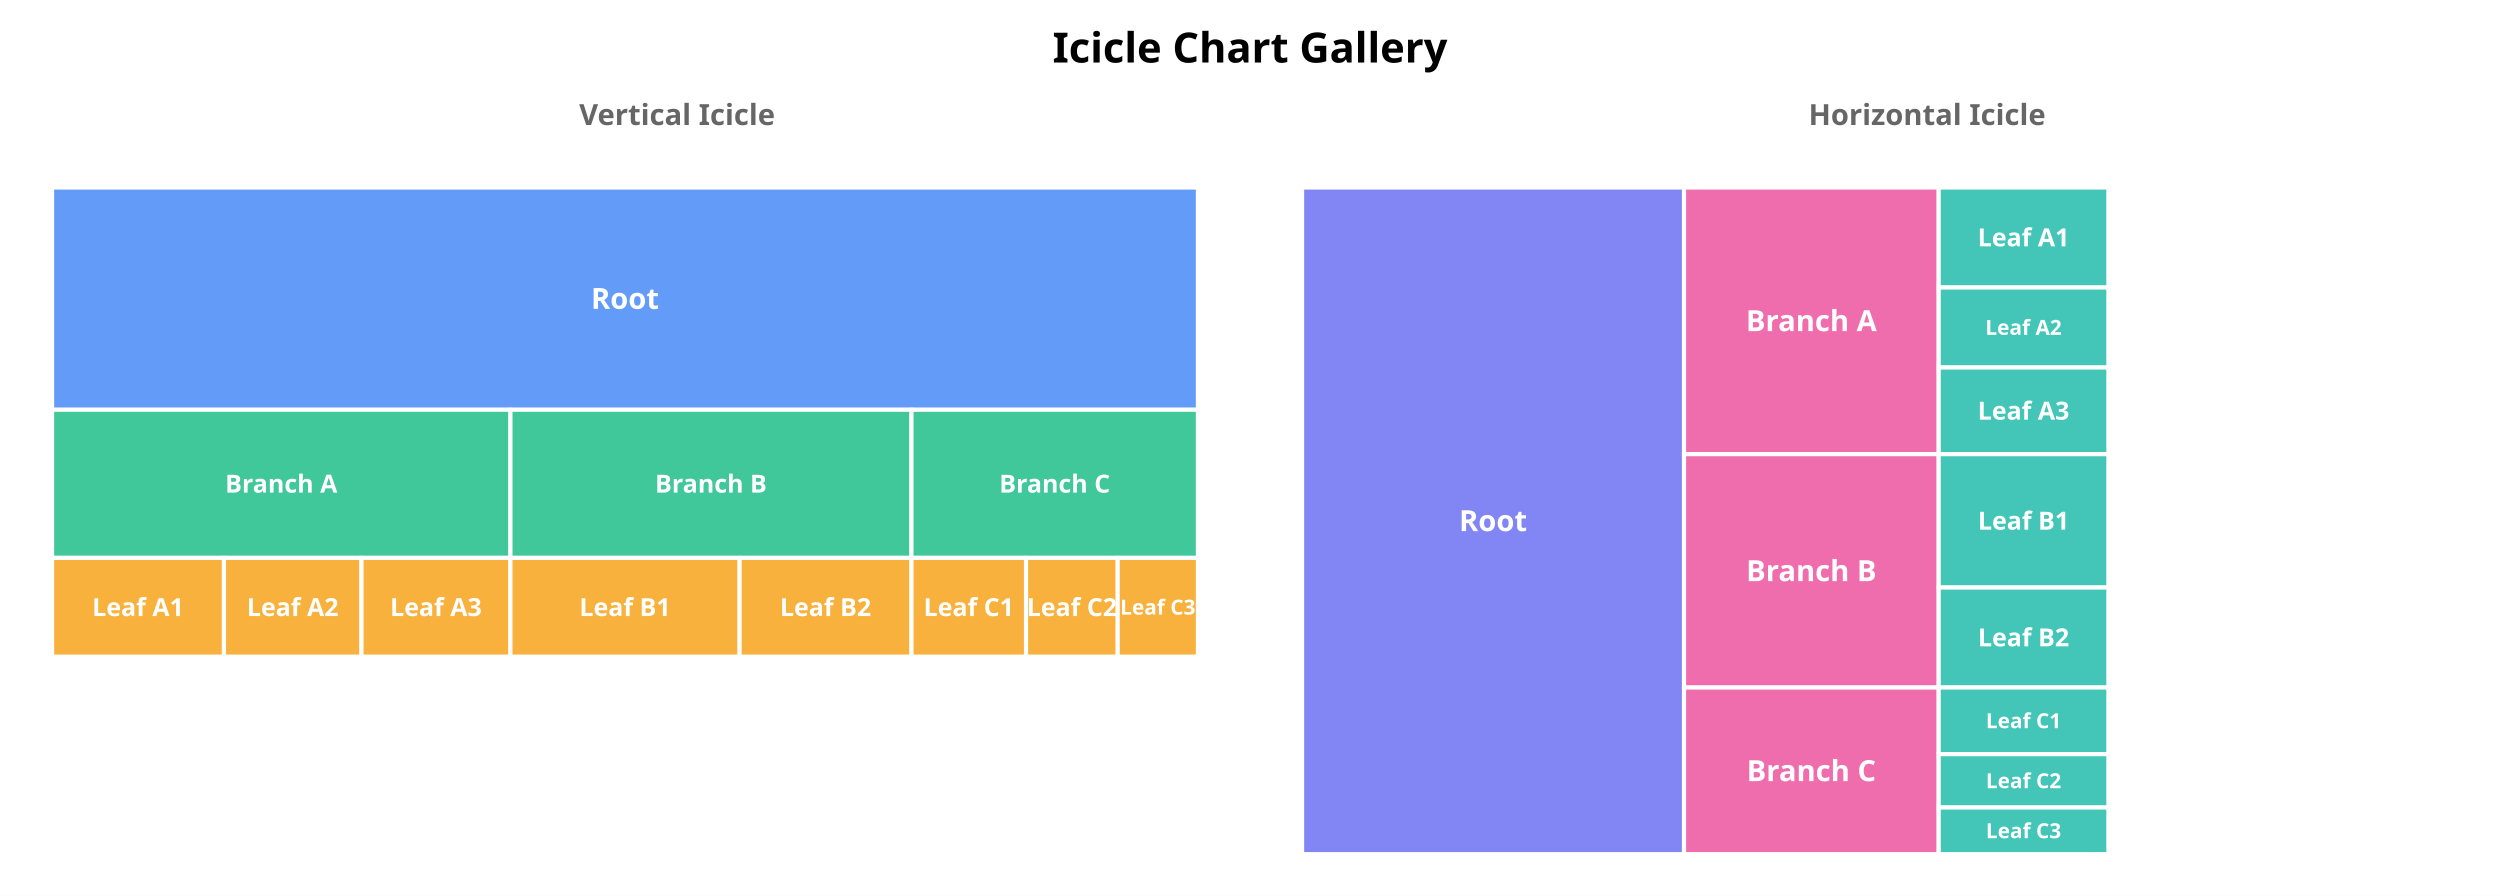
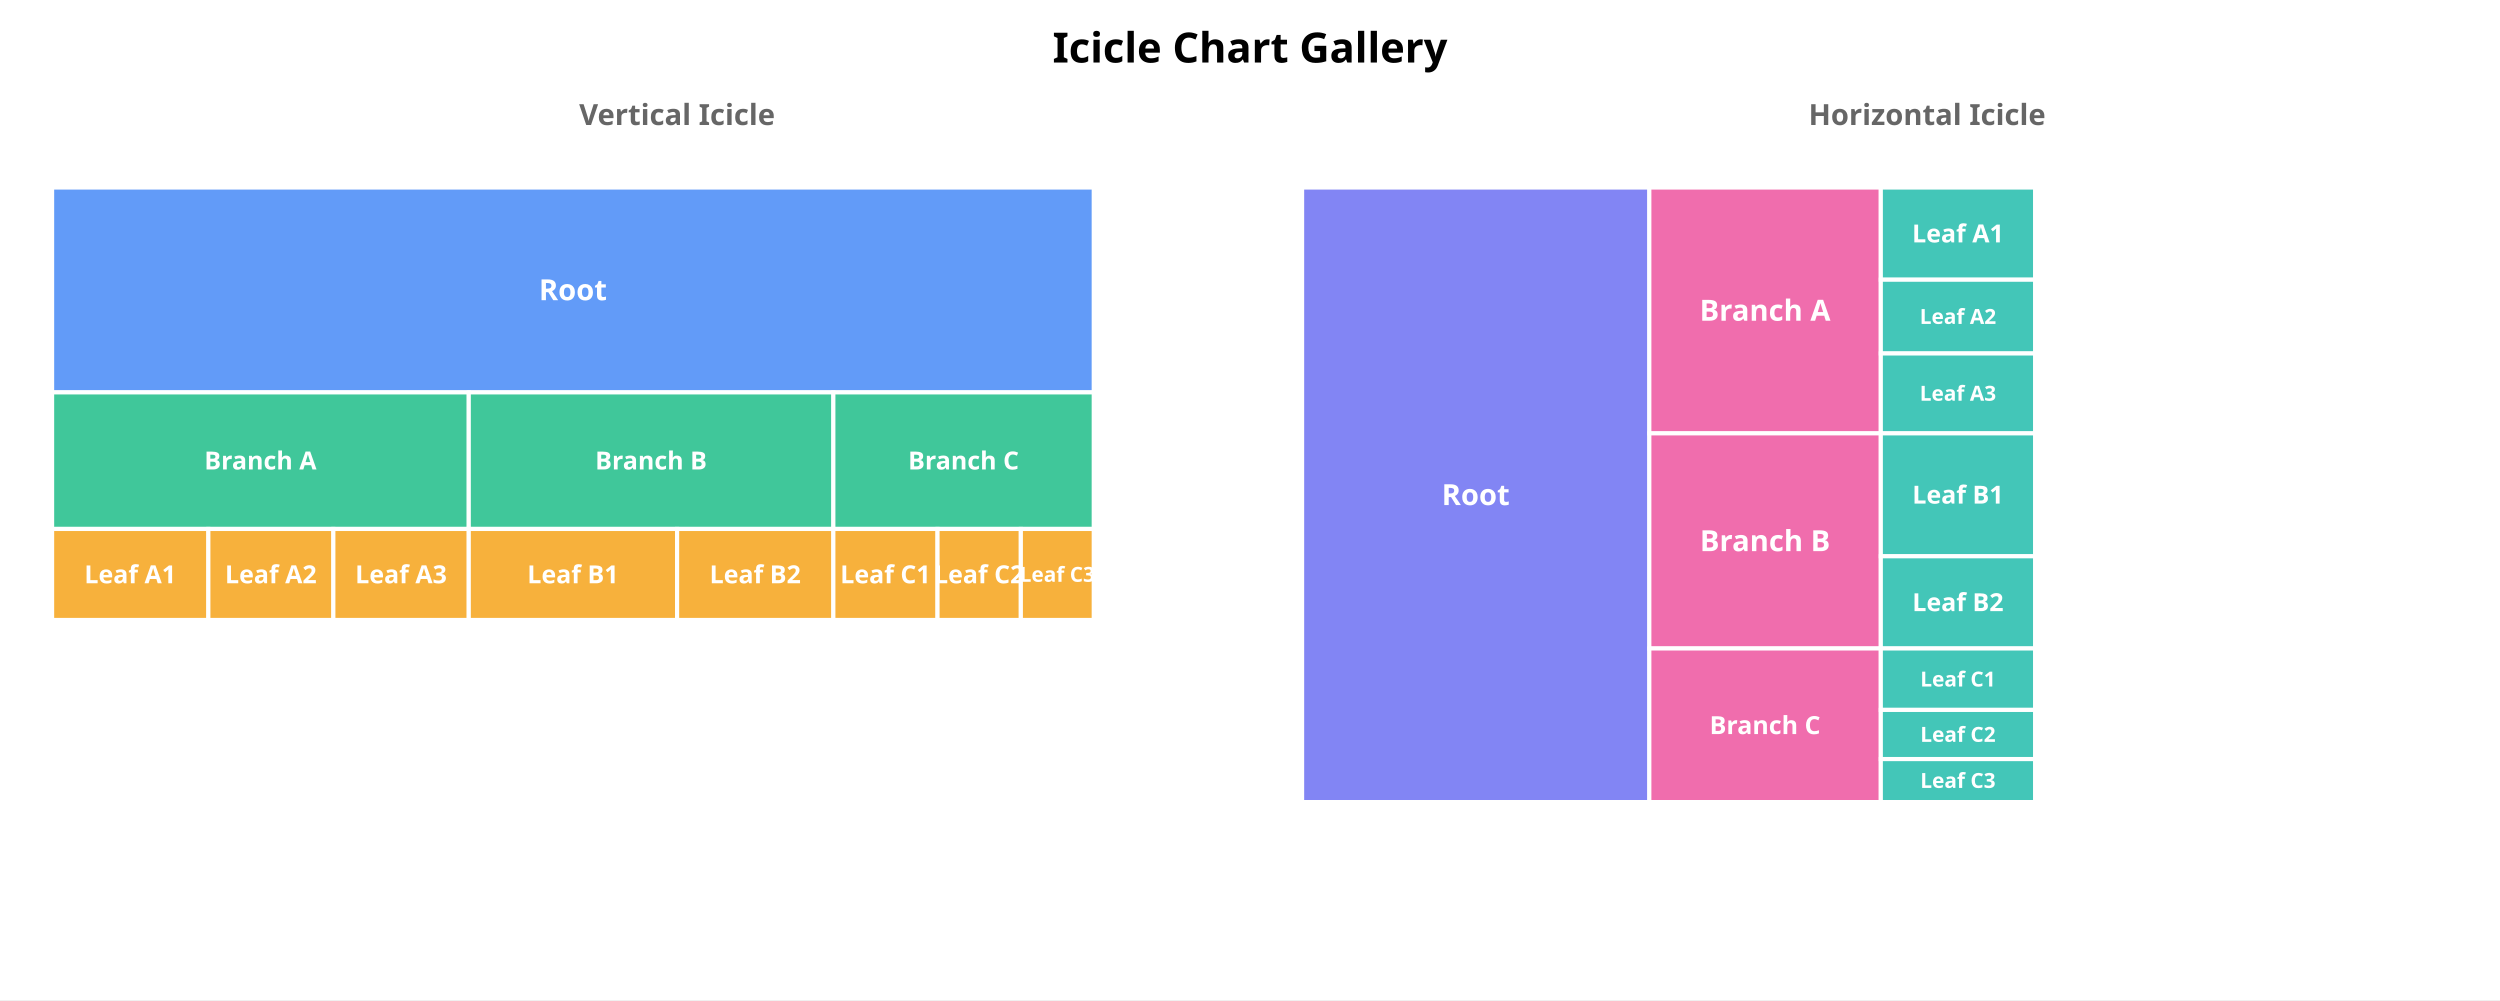
- <svg xmlns="http://www.w3.org/2000/svg" width="1200" height="430" viewBox="0 0 1200 430">
-   <rect x="0.00" y="0.00" width="1200.00" height="430.00" fill="#ffffff" />
+ <svg xmlns="http://www.w3.org/2000/svg" width="1200" height="480" viewBox="0 0 1200 480">
+   <rect x="0.00" y="0.00" width="1200.00" height="480.00" fill="#ffffff" />
  <text x="600.00" y="30.00" fill="#000000" text-anchor="middle" font-family="sans-serif" font-size="20.00px" font-weight="bold">Icicle Chart Gallery</text>
-   <g transform="translate(25, 60)">
+   <g transform="translate(25.00, 60.00)">
    <text x="300.00" y="0.00" fill="#666" text-anchor="middle" font-family="sans-serif" font-size="14.00px" font-weight="bold">Vertical Icicle</text>
-     <g transform="translate(0, 30)">
-       <rect x="0.00" y="0.00" width="550.00" height="106.67" fill="#3b82f6" stroke="#ffffff" stroke-width="2.00" opacity="0.80" />
-       <text x="275.00" y="53.33" fill="#ffffff" text-anchor="middle" dominant-baseline="middle" font-family="sans-serif" font-size="14.00px" font-weight="bold">Root</text>
-       <rect x="0.00" y="106.67" width="220.00" height="71.11" fill="#10b981" stroke="#ffffff" stroke-width="2.00" opacity="0.80" />
-       <text x="110.00" y="142.22" fill="#ffffff" text-anchor="middle" dominant-baseline="middle" font-family="sans-serif" font-size="12.00px" font-weight="bold">Branch A</text>
-       <rect x="0.00" y="177.78" width="82.50" height="47.41" fill="#f59e0b" stroke="#ffffff" stroke-width="2.00" opacity="0.80" />
-       <text x="41.25" y="201.48" fill="#ffffff" text-anchor="middle" dominant-baseline="middle" font-family="sans-serif" font-size="12.00px" font-weight="bold">Leaf A1</text>
-       <rect x="82.50" y="177.78" width="66.00" height="47.41" fill="#f59e0b" stroke="#ffffff" stroke-width="2.00" opacity="0.80" />
-       <text x="115.50" y="201.48" fill="#ffffff" text-anchor="middle" dominant-baseline="middle" font-family="sans-serif" font-size="12.00px" font-weight="bold">Leaf A2</text>
-       <rect x="148.50" y="177.78" width="71.50" height="47.41" fill="#f59e0b" stroke="#ffffff" stroke-width="2.00" opacity="0.80" />
-       <text x="184.25" y="201.48" fill="#ffffff" text-anchor="middle" dominant-baseline="middle" font-family="sans-serif" font-size="12.00px" font-weight="bold">Leaf A3</text>
-       <rect x="220.00" y="106.67" width="192.50" height="71.11" fill="#10b981" stroke="#ffffff" stroke-width="2.00" opacity="0.80" />
-       <text x="316.25" y="142.22" fill="#ffffff" text-anchor="middle" dominant-baseline="middle" font-family="sans-serif" font-size="12.00px" font-weight="bold">Branch B</text>
-       <rect x="220.00" y="177.78" width="110.00" height="47.41" fill="#f59e0b" stroke="#ffffff" stroke-width="2.00" opacity="0.80" />
-       <text x="275.00" y="201.48" fill="#ffffff" text-anchor="middle" dominant-baseline="middle" font-family="sans-serif" font-size="12.00px" font-weight="bold">Leaf B1</text>
-       <rect x="330.00" y="177.78" width="82.50" height="47.41" fill="#f59e0b" stroke="#ffffff" stroke-width="2.00" opacity="0.80" />
-       <text x="371.25" y="201.48" fill="#ffffff" text-anchor="middle" dominant-baseline="middle" font-family="sans-serif" font-size="12.00px" font-weight="bold">Leaf B2</text>
-       <rect x="412.50" y="106.67" width="137.50" height="71.11" fill="#10b981" stroke="#ffffff" stroke-width="2.00" opacity="0.80" />
-       <text x="481.25" y="142.22" fill="#ffffff" text-anchor="middle" dominant-baseline="middle" font-family="sans-serif" font-size="12.00px" font-weight="bold">Branch C</text>
-       <rect x="412.50" y="177.78" width="55.00" height="47.41" fill="#f59e0b" stroke="#ffffff" stroke-width="2.00" opacity="0.80" />
-       <text x="440.00" y="201.48" fill="#ffffff" text-anchor="middle" dominant-baseline="middle" font-family="sans-serif" font-size="12.00px" font-weight="bold">Leaf C1</text>
-       <rect x="467.50" y="177.78" width="44.00" height="47.41" fill="#f59e0b" stroke="#ffffff" stroke-width="2.00" opacity="0.80" />
-       <text x="489.50" y="201.48" fill="#ffffff" text-anchor="middle" dominant-baseline="middle" font-family="sans-serif" font-size="12.00px" font-weight="bold">Leaf C2</text>
-       <rect x="511.50" y="177.78" width="38.50" height="47.41" fill="#f59e0b" stroke="#ffffff" stroke-width="2.00" opacity="0.80" />
-       <text x="530.75" y="201.48" fill="#ffffff" text-anchor="middle" dominant-baseline="middle" font-family="sans-serif" font-size="10.00px" font-weight="bold">Leaf C3</text>
+     <g transform="translate(0, 30.00)">
+       <rect x="0.00" y="0.00" width="500.00" height="98.33" fill="#3b82f6" stroke="#ffffff" stroke-width="2.00" opacity="0.80" />
+       <text x="250.00" y="49.17" fill="#ffffff" text-anchor="middle" dominant-baseline="middle" font-family="sans-serif" font-size="14.00px" font-weight="bold">Root</text>
+       <rect x="0.00" y="98.33" width="200.00" height="65.56" fill="#10b981" stroke="#ffffff" stroke-width="2.00" opacity="0.80" />
+       <text x="100.00" y="131.11" fill="#ffffff" text-anchor="middle" dominant-baseline="middle" font-family="sans-serif" font-size="12.00px" font-weight="bold">Branch A</text>
+       <rect x="0.00" y="163.89" width="75.00" height="43.70" fill="#f59e0b" stroke="#ffffff" stroke-width="2.00" opacity="0.80" />
+       <text x="37.50" y="185.74" fill="#ffffff" text-anchor="middle" dominant-baseline="middle" font-family="sans-serif" font-size="12.00px" font-weight="bold">Leaf A1</text>
+       <rect x="75.00" y="163.89" width="60.00" height="43.70" fill="#f59e0b" stroke="#ffffff" stroke-width="2.00" opacity="0.80" />
+       <text x="105.00" y="185.74" fill="#ffffff" text-anchor="middle" dominant-baseline="middle" font-family="sans-serif" font-size="12.00px" font-weight="bold">Leaf A2</text>
+       <rect x="135.00" y="163.89" width="65.00" height="43.70" fill="#f59e0b" stroke="#ffffff" stroke-width="2.00" opacity="0.80" />
+       <text x="167.50" y="185.74" fill="#ffffff" text-anchor="middle" dominant-baseline="middle" font-family="sans-serif" font-size="12.00px" font-weight="bold">Leaf A3</text>
+       <rect x="200.00" y="98.33" width="175.00" height="65.56" fill="#10b981" stroke="#ffffff" stroke-width="2.00" opacity="0.80" />
+       <text x="287.50" y="131.11" fill="#ffffff" text-anchor="middle" dominant-baseline="middle" font-family="sans-serif" font-size="12.00px" font-weight="bold">Branch B</text>
+       <rect x="200.00" y="163.89" width="100.00" height="43.70" fill="#f59e0b" stroke="#ffffff" stroke-width="2.00" opacity="0.80" />
+       <text x="250.00" y="185.74" fill="#ffffff" text-anchor="middle" dominant-baseline="middle" font-family="sans-serif" font-size="12.00px" font-weight="bold">Leaf B1</text>
+       <rect x="300.00" y="163.89" width="75.00" height="43.70" fill="#f59e0b" stroke="#ffffff" stroke-width="2.00" opacity="0.80" />
+       <text x="337.50" y="185.74" fill="#ffffff" text-anchor="middle" dominant-baseline="middle" font-family="sans-serif" font-size="12.00px" font-weight="bold">Leaf B2</text>
+       <rect x="375.00" y="98.33" width="125.00" height="65.56" fill="#10b981" stroke="#ffffff" stroke-width="2.00" opacity="0.80" />
+       <text x="437.50" y="131.11" fill="#ffffff" text-anchor="middle" dominant-baseline="middle" font-family="sans-serif" font-size="12.00px" font-weight="bold">Branch C</text>
+       <rect x="375.00" y="163.89" width="50.00" height="43.70" fill="#f59e0b" stroke="#ffffff" stroke-width="2.00" opacity="0.80" />
+       <text x="400.00" y="185.74" fill="#ffffff" text-anchor="middle" dominant-baseline="middle" font-family="sans-serif" font-size="12.00px" font-weight="bold">Leaf C1</text>
+       <rect x="425.00" y="163.89" width="40.00" height="43.70" fill="#f59e0b" stroke="#ffffff" stroke-width="2.00" opacity="0.80" />
+       <text x="445.00" y="185.74" fill="#ffffff" text-anchor="middle" dominant-baseline="middle" font-family="sans-serif" font-size="12.00px" font-weight="bold">Leaf C2</text>
+       <rect x="465.00" y="163.89" width="35.00" height="43.70" fill="#f59e0b" stroke="#ffffff" stroke-width="2.00" opacity="0.80" />
+       <text x="482.50" y="185.74" fill="#ffffff" text-anchor="middle" dominant-baseline="middle" font-family="sans-serif" font-size="10.00px" font-weight="bold">Leaf C3</text>
    </g>
  </g>
-   <g transform="translate(625, 60)">
+   <g transform="translate(625.00, 60.00)">
    <text x="300.00" y="0.00" fill="#666" text-anchor="middle" font-family="sans-serif" font-size="14.00px" font-weight="bold">Horizontal Icicle</text>
-     <g transform="translate(0, 30)">
-       <rect x="0.00" y="0.00" width="183.33" height="320.00" fill="#6366f1" stroke="#ffffff" stroke-width="2.00" opacity="0.80" />
-       <text x="91.67" y="160.00" fill="#ffffff" text-anchor="middle" dominant-baseline="middle" font-family="sans-serif" font-size="14.00px" font-weight="bold">Root</text>
-       <rect x="183.33" y="0.00" width="122.22" height="128.00" fill="#ec4899" stroke="#ffffff" stroke-width="2.00" opacity="0.80" />
-       <text x="244.44" y="64.00" fill="#ffffff" text-anchor="middle" dominant-baseline="middle" font-family="sans-serif" font-size="14.00px" font-weight="bold">Branch A</text>
-       <rect x="305.56" y="0.00" width="81.48" height="48.00" fill="#14b8a6" stroke="#ffffff" stroke-width="2.00" opacity="0.80" />
-       <text x="346.30" y="24.00" fill="#ffffff" text-anchor="middle" dominant-baseline="middle" font-family="sans-serif" font-size="12.00px" font-weight="bold">Leaf A1</text>
-       <rect x="305.56" y="48.00" width="81.48" height="38.40" fill="#14b8a6" stroke="#ffffff" stroke-width="2.00" opacity="0.80" />
-       <text x="346.30" y="67.20" fill="#ffffff" text-anchor="middle" dominant-baseline="middle" font-family="sans-serif" font-size="10.00px" font-weight="bold">Leaf A2</text>
-       <rect x="305.56" y="86.40" width="81.48" height="41.60" fill="#14b8a6" stroke="#ffffff" stroke-width="2.00" opacity="0.80" />
-       <text x="346.30" y="107.20" fill="#ffffff" text-anchor="middle" dominant-baseline="middle" font-family="sans-serif" font-size="12.00px" font-weight="bold">Leaf A3</text>
-       <rect x="183.33" y="128.00" width="122.22" height="112.00" fill="#ec4899" stroke="#ffffff" stroke-width="2.00" opacity="0.80" />
-       <text x="244.44" y="184.00" fill="#ffffff" text-anchor="middle" dominant-baseline="middle" font-family="sans-serif" font-size="14.00px" font-weight="bold">Branch B</text>
-       <rect x="305.56" y="128.00" width="81.48" height="64.00" fill="#14b8a6" stroke="#ffffff" stroke-width="2.00" opacity="0.80" />
-       <text x="346.30" y="160.00" fill="#ffffff" text-anchor="middle" dominant-baseline="middle" font-family="sans-serif" font-size="12.00px" font-weight="bold">Leaf B1</text>
-       <rect x="305.56" y="192.00" width="81.48" height="48.00" fill="#14b8a6" stroke="#ffffff" stroke-width="2.00" opacity="0.80" />
-       <text x="346.30" y="216.00" fill="#ffffff" text-anchor="middle" dominant-baseline="middle" font-family="sans-serif" font-size="12.00px" font-weight="bold">Leaf B2</text>
-       <rect x="183.33" y="240.00" width="122.22" height="80.00" fill="#ec4899" stroke="#ffffff" stroke-width="2.00" opacity="0.80" />
-       <text x="244.44" y="280.00" fill="#ffffff" text-anchor="middle" dominant-baseline="middle" font-family="sans-serif" font-size="14.00px" font-weight="bold">Branch C</text>
-       <rect x="305.56" y="240.00" width="81.48" height="32.00" fill="#14b8a6" stroke="#ffffff" stroke-width="2.00" opacity="0.80" />
-       <text x="346.30" y="256.00" fill="#ffffff" text-anchor="middle" dominant-baseline="middle" font-family="sans-serif" font-size="10.00px" font-weight="bold">Leaf C1</text>
-       <rect x="305.56" y="272.00" width="81.48" height="25.60" fill="#14b8a6" stroke="#ffffff" stroke-width="2.00" opacity="0.80" />
-       <text x="346.30" y="284.80" fill="#ffffff" text-anchor="middle" dominant-baseline="middle" font-family="sans-serif" font-size="10.00px" font-weight="bold">Leaf C2</text>
-       <rect x="305.56" y="297.60" width="81.48" height="22.40" fill="#14b8a6" stroke="#ffffff" stroke-width="2.00" opacity="0.80" />
-       <text x="346.30" y="308.80" fill="#ffffff" text-anchor="middle" dominant-baseline="middle" font-family="sans-serif" font-size="10.00px" font-weight="bold">Leaf C3</text>
+     <g transform="translate(0, 30.00)">
+       <rect x="0.00" y="0.00" width="166.67" height="295.00" fill="#6366f1" stroke="#ffffff" stroke-width="2.00" opacity="0.80" />
+       <text x="83.33" y="147.50" fill="#ffffff" text-anchor="middle" dominant-baseline="middle" font-family="sans-serif" font-size="14.00px" font-weight="bold">Root</text>
+       <rect x="166.67" y="0.00" width="111.11" height="118.00" fill="#ec4899" stroke="#ffffff" stroke-width="2.00" opacity="0.80" />
+       <text x="222.22" y="59.00" fill="#ffffff" text-anchor="middle" dominant-baseline="middle" font-family="sans-serif" font-size="14.00px" font-weight="bold">Branch A</text>
+       <rect x="277.78" y="0.00" width="74.07" height="44.25" fill="#14b8a6" stroke="#ffffff" stroke-width="2.00" opacity="0.80" />
+       <text x="314.81" y="22.12" fill="#ffffff" text-anchor="middle" dominant-baseline="middle" font-family="sans-serif" font-size="12.00px" font-weight="bold">Leaf A1</text>
+       <rect x="277.78" y="44.25" width="74.07" height="35.40" fill="#14b8a6" stroke="#ffffff" stroke-width="2.00" opacity="0.80" />
+       <text x="314.81" y="61.95" fill="#ffffff" text-anchor="middle" dominant-baseline="middle" font-family="sans-serif" font-size="10.00px" font-weight="bold">Leaf A2</text>
+       <rect x="277.78" y="79.65" width="74.07" height="38.35" fill="#14b8a6" stroke="#ffffff" stroke-width="2.00" opacity="0.80" />
+       <text x="314.81" y="98.83" fill="#ffffff" text-anchor="middle" dominant-baseline="middle" font-family="sans-serif" font-size="10.00px" font-weight="bold">Leaf A3</text>
+       <rect x="166.67" y="118.00" width="111.11" height="103.25" fill="#ec4899" stroke="#ffffff" stroke-width="2.00" opacity="0.80" />
+       <text x="222.22" y="169.62" fill="#ffffff" text-anchor="middle" dominant-baseline="middle" font-family="sans-serif" font-size="14.00px" font-weight="bold">Branch B</text>
+       <rect x="277.78" y="118.00" width="74.07" height="59.00" fill="#14b8a6" stroke="#ffffff" stroke-width="2.00" opacity="0.80" />
+       <text x="314.81" y="147.50" fill="#ffffff" text-anchor="middle" dominant-baseline="middle" font-family="sans-serif" font-size="12.00px" font-weight="bold">Leaf B1</text>
+       <rect x="277.78" y="177.00" width="74.07" height="44.25" fill="#14b8a6" stroke="#ffffff" stroke-width="2.00" opacity="0.80" />
+       <text x="314.81" y="199.12" fill="#ffffff" text-anchor="middle" dominant-baseline="middle" font-family="sans-serif" font-size="12.00px" font-weight="bold">Leaf B2</text>
+       <rect x="166.67" y="221.25" width="111.11" height="73.75" fill="#ec4899" stroke="#ffffff" stroke-width="2.00" opacity="0.80" />
+       <text x="222.22" y="258.12" fill="#ffffff" text-anchor="middle" dominant-baseline="middle" font-family="sans-serif" font-size="12.00px" font-weight="bold">Branch C</text>
+       <rect x="277.78" y="221.25" width="74.07" height="29.50" fill="#14b8a6" stroke="#ffffff" stroke-width="2.00" opacity="0.80" />
+       <text x="314.81" y="236.00" fill="#ffffff" text-anchor="middle" dominant-baseline="middle" font-family="sans-serif" font-size="10.00px" font-weight="bold">Leaf C1</text>
+       <rect x="277.78" y="250.75" width="74.07" height="23.60" fill="#14b8a6" stroke="#ffffff" stroke-width="2.00" opacity="0.80" />
+       <text x="314.81" y="262.55" fill="#ffffff" text-anchor="middle" dominant-baseline="middle" font-family="sans-serif" font-size="10.00px" font-weight="bold">Leaf C2</text>
+       <rect x="277.78" y="274.35" width="74.07" height="20.65" fill="#14b8a6" stroke="#ffffff" stroke-width="2.00" opacity="0.80" />
+       <text x="314.81" y="284.68" fill="#ffffff" text-anchor="middle" dominant-baseline="middle" font-family="sans-serif" font-size="10.00px" font-weight="bold">Leaf C3</text>
    </g>
  </g>
</svg>
